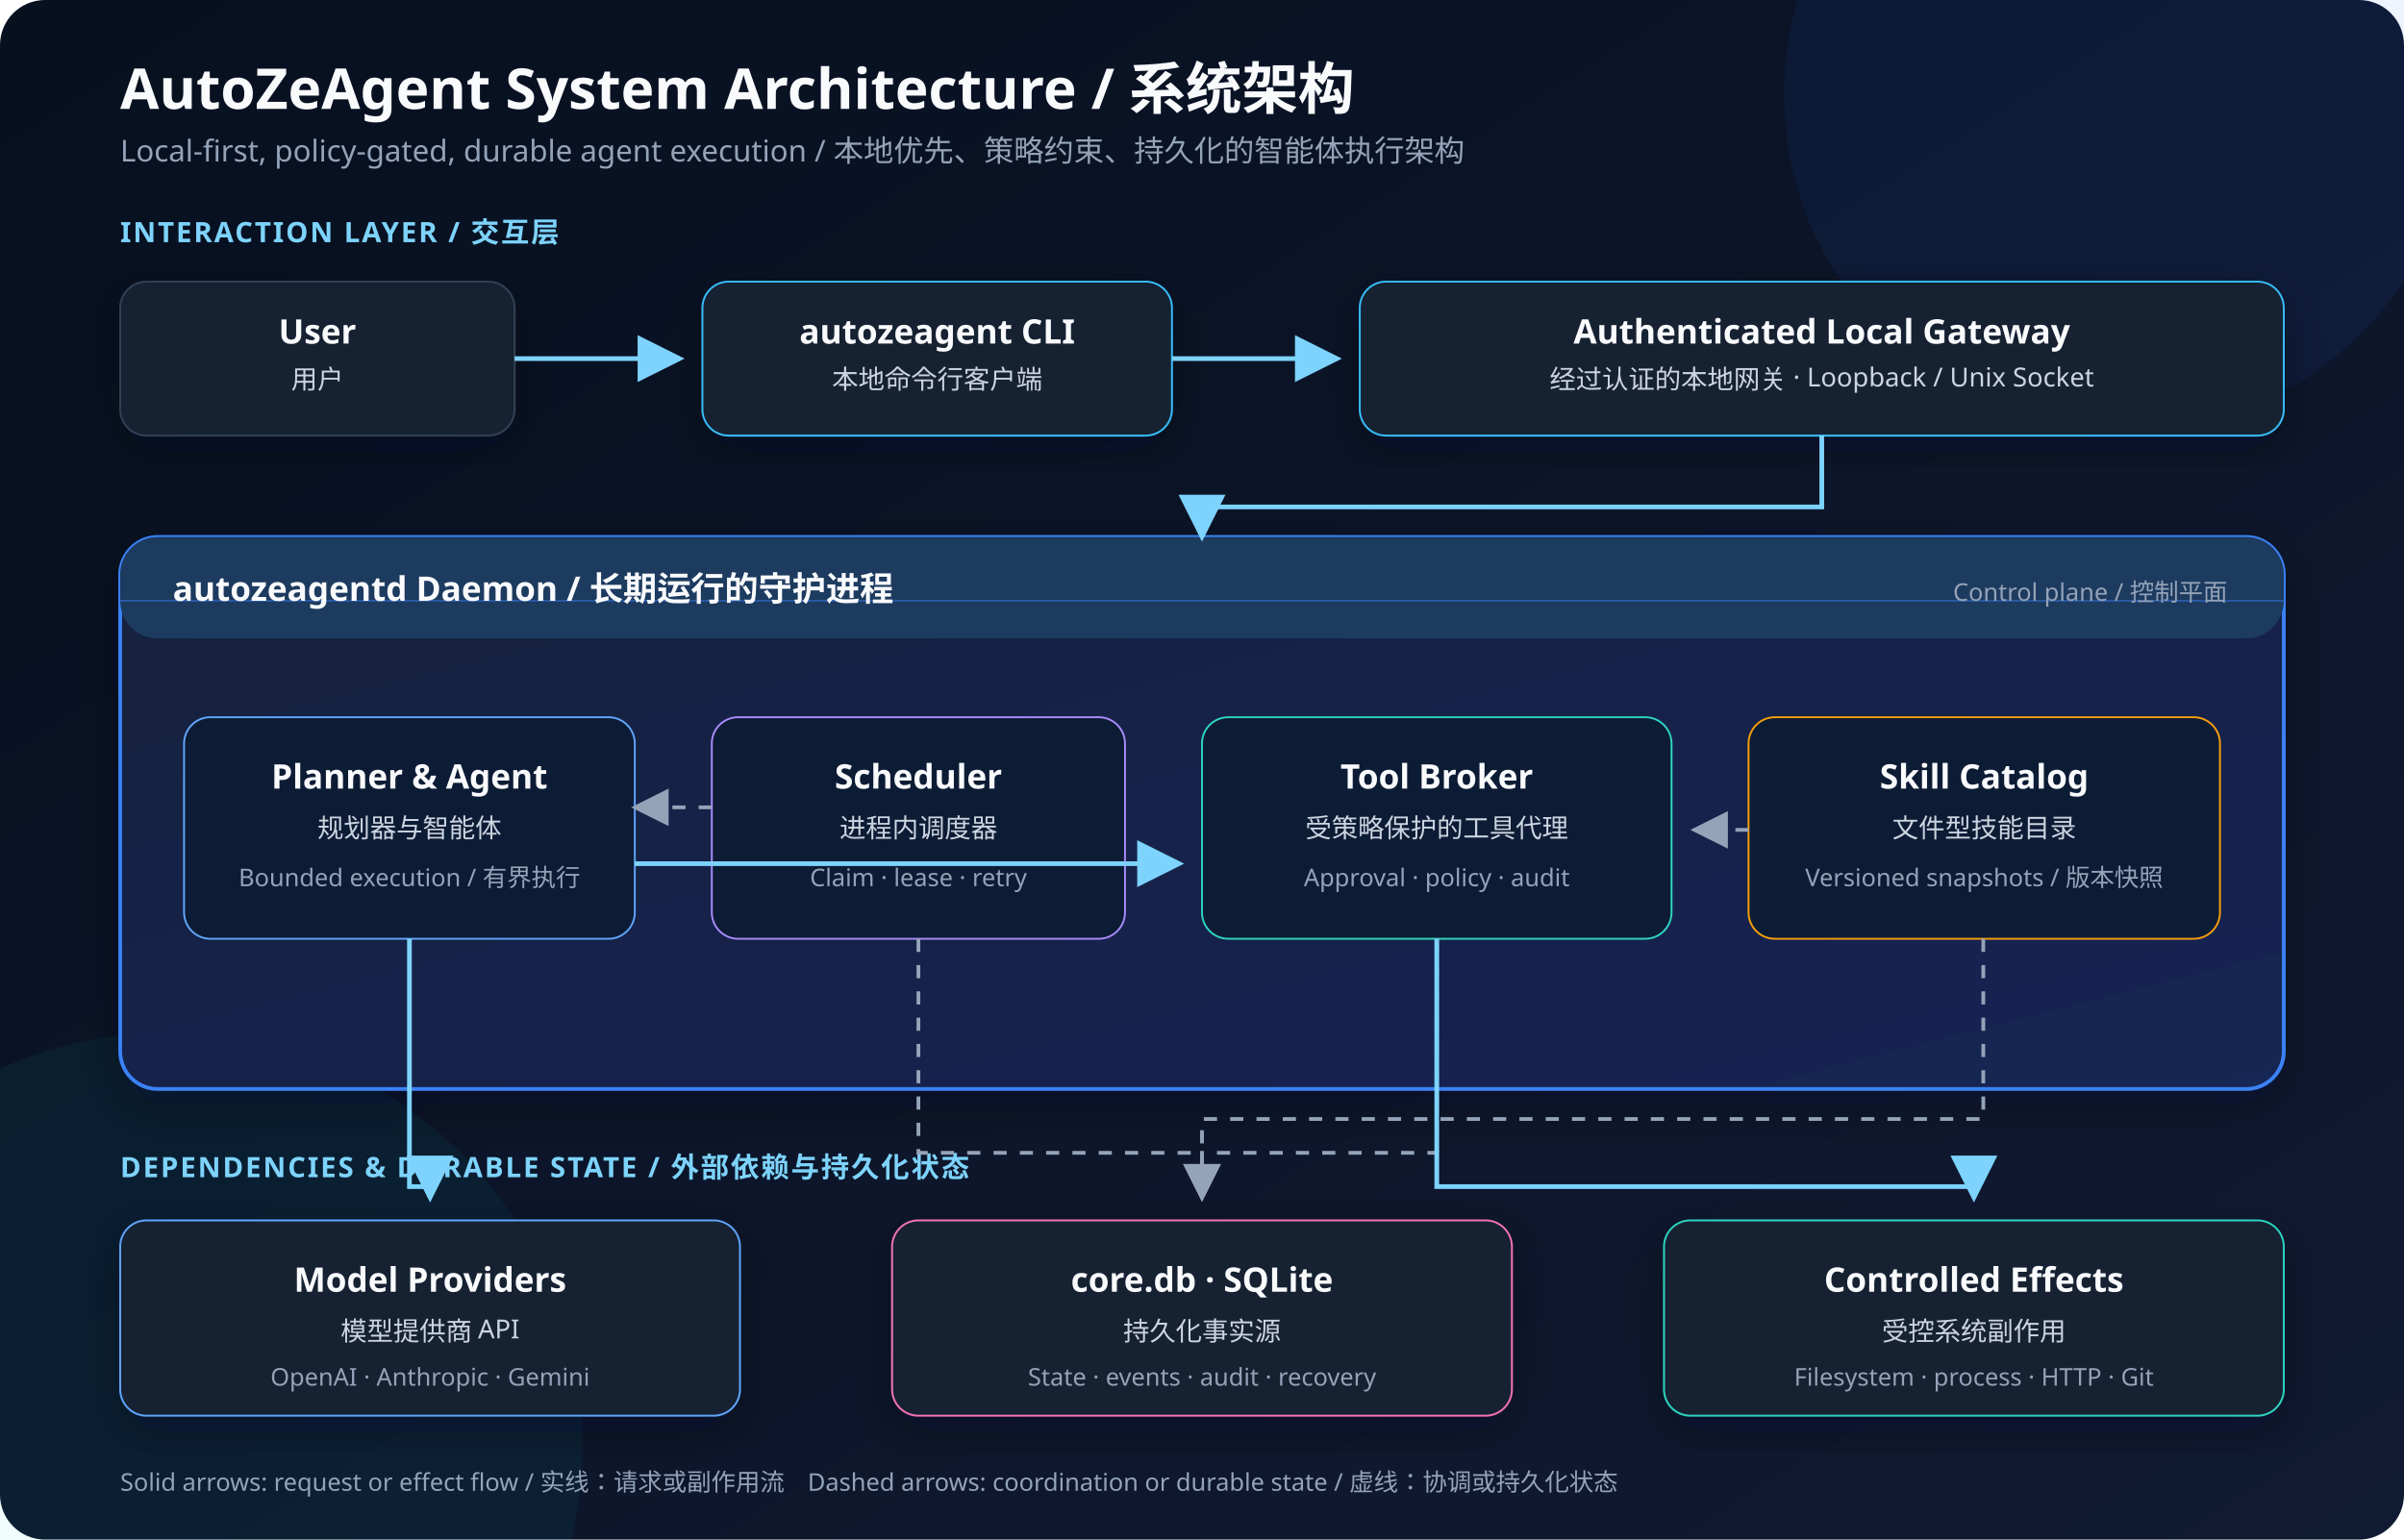
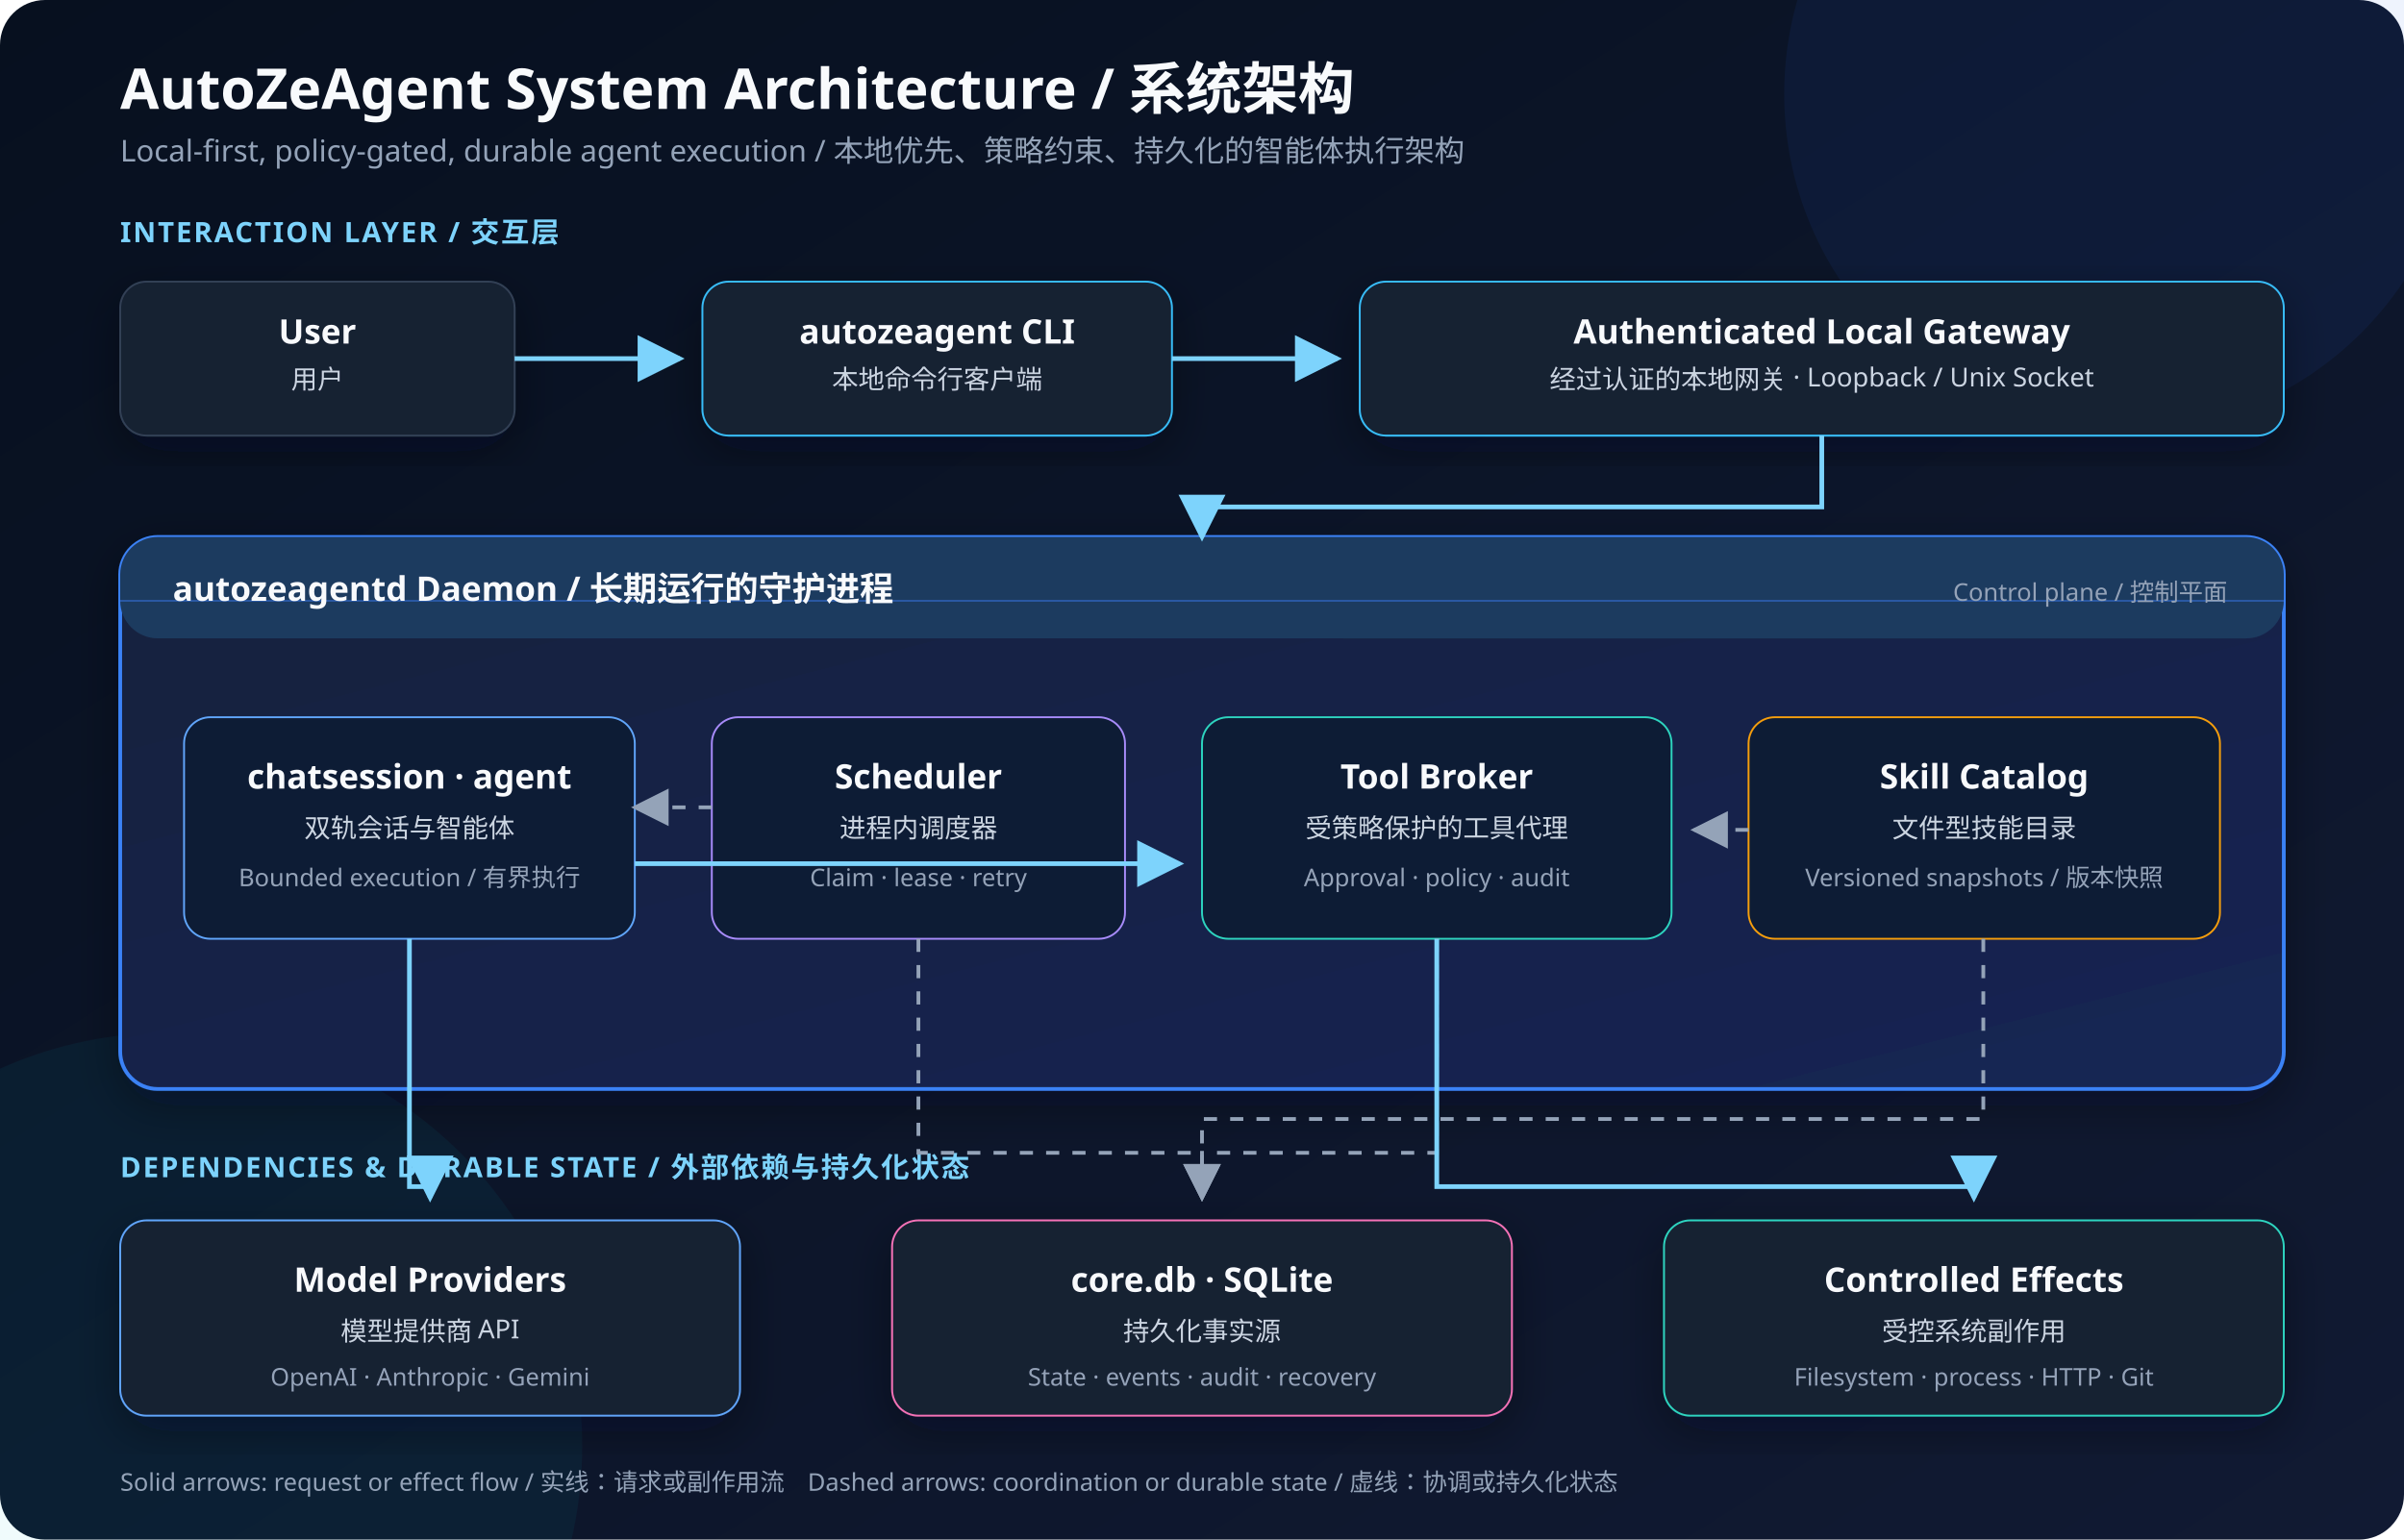
<svg xmlns="http://www.w3.org/2000/svg" width="1280" height="820" viewBox="0 0 1280 820" role="img" aria-labelledby="title desc">
  <defs>
    <linearGradient id="background" x1="0" y1="0" x2="1" y2="1">
      <stop offset="0" stop-color="#07101f" />
      <stop offset="1" stop-color="#111a33" />
    </linearGradient>
    <linearGradient id="daemonGradient" x1="0" y1="0" x2="1" y2="1">
      <stop offset="0" stop-color="#14213d" />
      <stop offset="1" stop-color="#172554" />
    </linearGradient>
    <filter id="shadow" x="-20%" y="-20%" width="140%" height="140%">
      <feDropShadow dx="0" dy="8" stdDeviation="12" flood-color="#000814" flood-opacity="0.35" />
    </filter>
    <marker id="arrow" markerWidth="10" markerHeight="10" refX="9" refY="5" orient="auto" markerUnits="strokeWidth">
      <path d="M 0 0 L 10 5 L 0 10 z" fill="#7dd3fc" />
    </marker>
    <marker id="arrowMuted" markerWidth="10" markerHeight="10" refX="9" refY="5" orient="auto" markerUnits="strokeWidth">
      <path d="M 0 0 L 10 5 L 0 10 z" fill="#94a3b8" />
    </marker>
    <style>
      .title { fill: #f8fafc; font: 700 30px "Segoe UI", "Microsoft YaHei", sans-serif; }
      .subtitle { fill: #94a3b8; font: 400 16px "Segoe UI", "Microsoft YaHei", sans-serif; }
      .section { fill: #7dd3fc; font: 700 15px "Segoe UI", "Microsoft YaHei", sans-serif; letter-spacing: 1px; }
      .box-title { fill: #f8fafc; font: 700 18px "Segoe UI", "Microsoft YaHei", sans-serif; }
      .box-subtitle { fill: #cbd5e1; font: 400 14px "Segoe UI", "Microsoft YaHei", sans-serif; }
      .small { fill: #94a3b8; font: 400 13px "Segoe UI", "Microsoft YaHei", sans-serif; }
      .arrow { fill: none; stroke: #7dd3fc; stroke-width: 2.5; marker-end: url(#arrow); }
      .arrow-muted { fill: none; stroke: #94a3b8; stroke-width: 2; stroke-dasharray: 7 7; marker-end: url(#arrowMuted); }
    </style>
  </defs>
  <rect width="1280" height="820" rx="24" fill="url(#background)" />
  <circle cx="1130" cy="50" r="180" fill="#2563eb" opacity="0.08" />
  <circle cx="90" cy="770" r="220" fill="#06b6d4" opacity="0.06" />
  <text x="64" y="58" class="title">AutoZeAgent System Architecture / 系统架构</text>
  <text x="64" y="86" class="subtitle">Local-first, policy-gated, durable agent execution / 本地优先、策略约束、持久化的智能体执行架构</text>
  <text x="64" y="129" class="section">INTERACTION LAYER / 交互层</text>
  <g filter="url(#shadow)">
    <rect x="64" y="150" width="210" height="82" rx="14" fill="#172033" stroke="#334155" />
    <text x="169" y="183" text-anchor="middle" class="box-title">User</text>
    <text x="169" y="207" text-anchor="middle" class="box-subtitle">用户</text>
    <rect x="374" y="150" width="250" height="82" rx="14" fill="#172033" stroke="#38bdf8" />
    <text x="499" y="183" text-anchor="middle" class="box-title">autozeagent CLI</text>
    <text x="499" y="207" text-anchor="middle" class="box-subtitle">本地命令行客户端</text>
    <rect x="724" y="150" width="492" height="82" rx="14" fill="#172033" stroke="#38bdf8" />
    <text x="970" y="183" text-anchor="middle" class="box-title">Authenticated Local Gateway</text>
    <text x="970" y="207" text-anchor="middle" class="box-subtitle">经过认证的本地网关 · Loopback / Unix Socket</text>
  </g>
  <path d="M 274 191 H 362" class="arrow" />
  <path d="M 624 191 H 712" class="arrow" />
  <g filter="url(#shadow)">
    <rect x="64" y="286" width="1152" height="294" rx="20" fill="url(#daemonGradient)" stroke="#3b82f6" stroke-width="2" />
    <rect x="64" y="286" width="1152" height="54" rx="20" fill="#1e3a5f" />
    <path d="M 64 320 H 1216" stroke="#3b82f6" opacity="0.45" />
    <text x="92" y="320" class="box-title">autozeagentd Daemon / 长期运行的守护进程</text>
    <text x="1186" y="320" text-anchor="end" class="small">Control plane / 控制平面</text>
    <rect x="98" y="382" width="240" height="118" rx="14" fill="#0f1c35" stroke="#60a5fa" />
-     <text x="218" y="420" text-anchor="middle" class="box-title">Planner &amp; Agent</text>
-     <text x="218" y="446" text-anchor="middle" class="box-subtitle">规划器与智能体</text>
+     <text x="218" y="420" text-anchor="middle" class="box-title">chatsession · agent</text>
+     <text x="218" y="446" text-anchor="middle" class="box-subtitle">双轨会话与智能体</text>
    <text x="218" y="472" text-anchor="middle" class="small">Bounded execution / 有界执行</text>
    <rect x="379" y="382" width="220" height="118" rx="14" fill="#0f1c35" stroke="#a78bfa" />
    <text x="489" y="420" text-anchor="middle" class="box-title">Scheduler</text>
    <text x="489" y="446" text-anchor="middle" class="box-subtitle">进程内调度器</text>
    <text x="489" y="472" text-anchor="middle" class="small">Claim · lease · retry</text>
    <rect x="640" y="382" width="250" height="118" rx="14" fill="#0f1c35" stroke="#2dd4bf" />
    <text x="765" y="420" text-anchor="middle" class="box-title">Tool Broker</text>
    <text x="765" y="446" text-anchor="middle" class="box-subtitle">受策略保护的工具代理</text>
    <text x="765" y="472" text-anchor="middle" class="small">Approval · policy · audit</text>
    <rect x="931" y="382" width="251" height="118" rx="14" fill="#0f1c35" stroke="#f59e0b" />
    <text x="1056.5" y="420" text-anchor="middle" class="box-title">Skill Catalog</text>
    <text x="1056.5" y="446" text-anchor="middle" class="box-subtitle">文件型技能目录</text>
    <text x="1056.5" y="472" text-anchor="middle" class="small">Versioned snapshots / 版本快照</text>
  </g>
  <path d="M 970 232 V 270 H 640 V 286" class="arrow" />
  <path d="M 379 430 H 350 V 430 H 338" class="arrow-muted" />
  <path d="M 338 460 H 628" class="arrow" />
  <path d="M 931 442 H 902" class="arrow-muted" />
  <text x="64" y="627" class="section">DEPENDENCIES &amp; DURABLE STATE / 外部依赖与持久化状态</text>
  <g filter="url(#shadow)">
    <rect x="64" y="650" width="330" height="104" rx="14" fill="#172033" stroke="#60a5fa" />
    <text x="229" y="688" text-anchor="middle" class="box-title">Model Providers</text>
    <text x="229" y="714" text-anchor="middle" class="box-subtitle">模型提供商 API</text>
    <text x="229" y="738" text-anchor="middle" class="small">OpenAI · Anthropic · Gemini</text>
    <rect x="475" y="650" width="330" height="104" rx="14" fill="#172033" stroke="#f472b6" />
    <text x="640" y="688" text-anchor="middle" class="box-title">core.db · SQLite</text>
    <text x="640" y="714" text-anchor="middle" class="box-subtitle">持久化事实源</text>
    <text x="640" y="738" text-anchor="middle" class="small">State · events · audit · recovery</text>
    <rect x="886" y="650" width="330" height="104" rx="14" fill="#172033" stroke="#2dd4bf" />
    <text x="1051" y="688" text-anchor="middle" class="box-title">Controlled Effects</text>
    <text x="1051" y="714" text-anchor="middle" class="box-subtitle">受控系统副作用</text>
    <text x="1051" y="738" text-anchor="middle" class="small">Filesystem · process · HTTP · Git</text>
  </g>
  <path d="M 218 500 V 632 H 229 V 638" class="arrow" />
  <path d="M 489 500 V 614 H 640 V 638" class="arrow-muted" />
  <path d="M 765 500 V 614 H 640 V 638" class="arrow-muted" />
  <path d="M 1056 500 V 596 H 640 V 638" class="arrow-muted" />
  <path d="M 765 500 V 632 H 1051 V 638" class="arrow" />
  <text x="64" y="794" class="small">Solid arrows: request or effect flow / 实线：请求或副作用流</text>
  <text x="430" y="794" class="small">Dashed arrows: coordination or durable state / 虚线：协调或持久化状态</text>
</svg>
